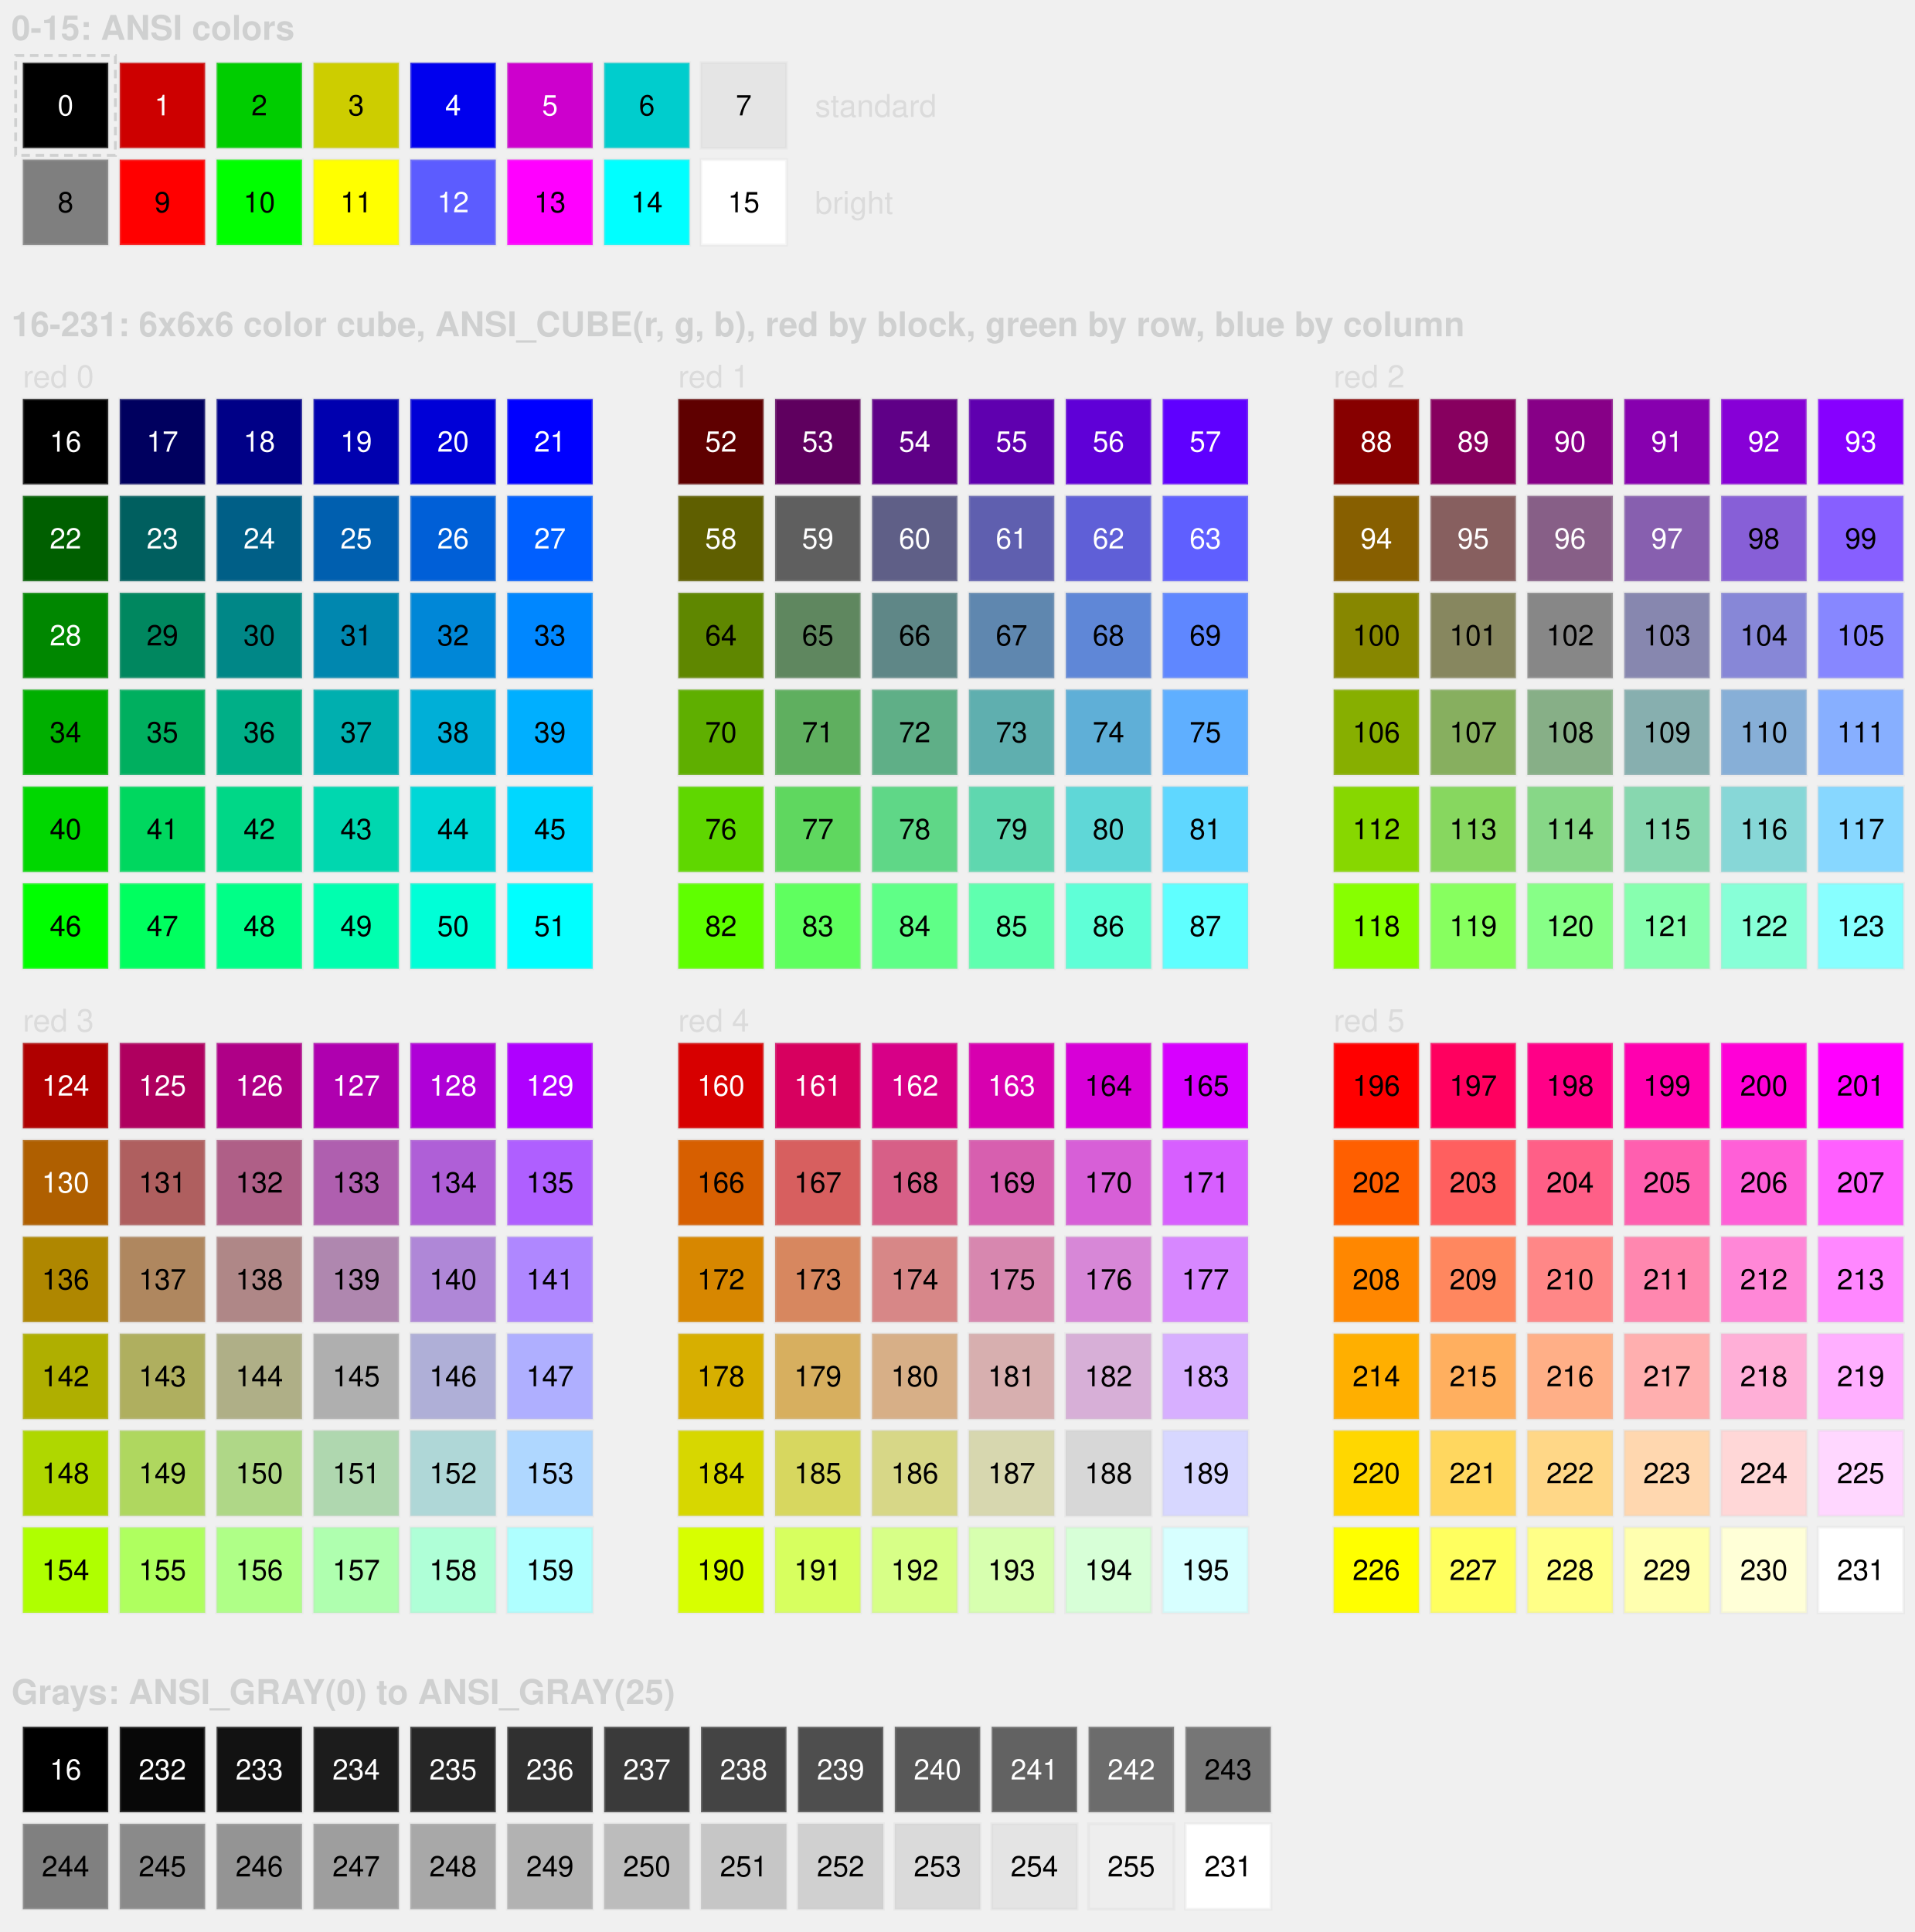
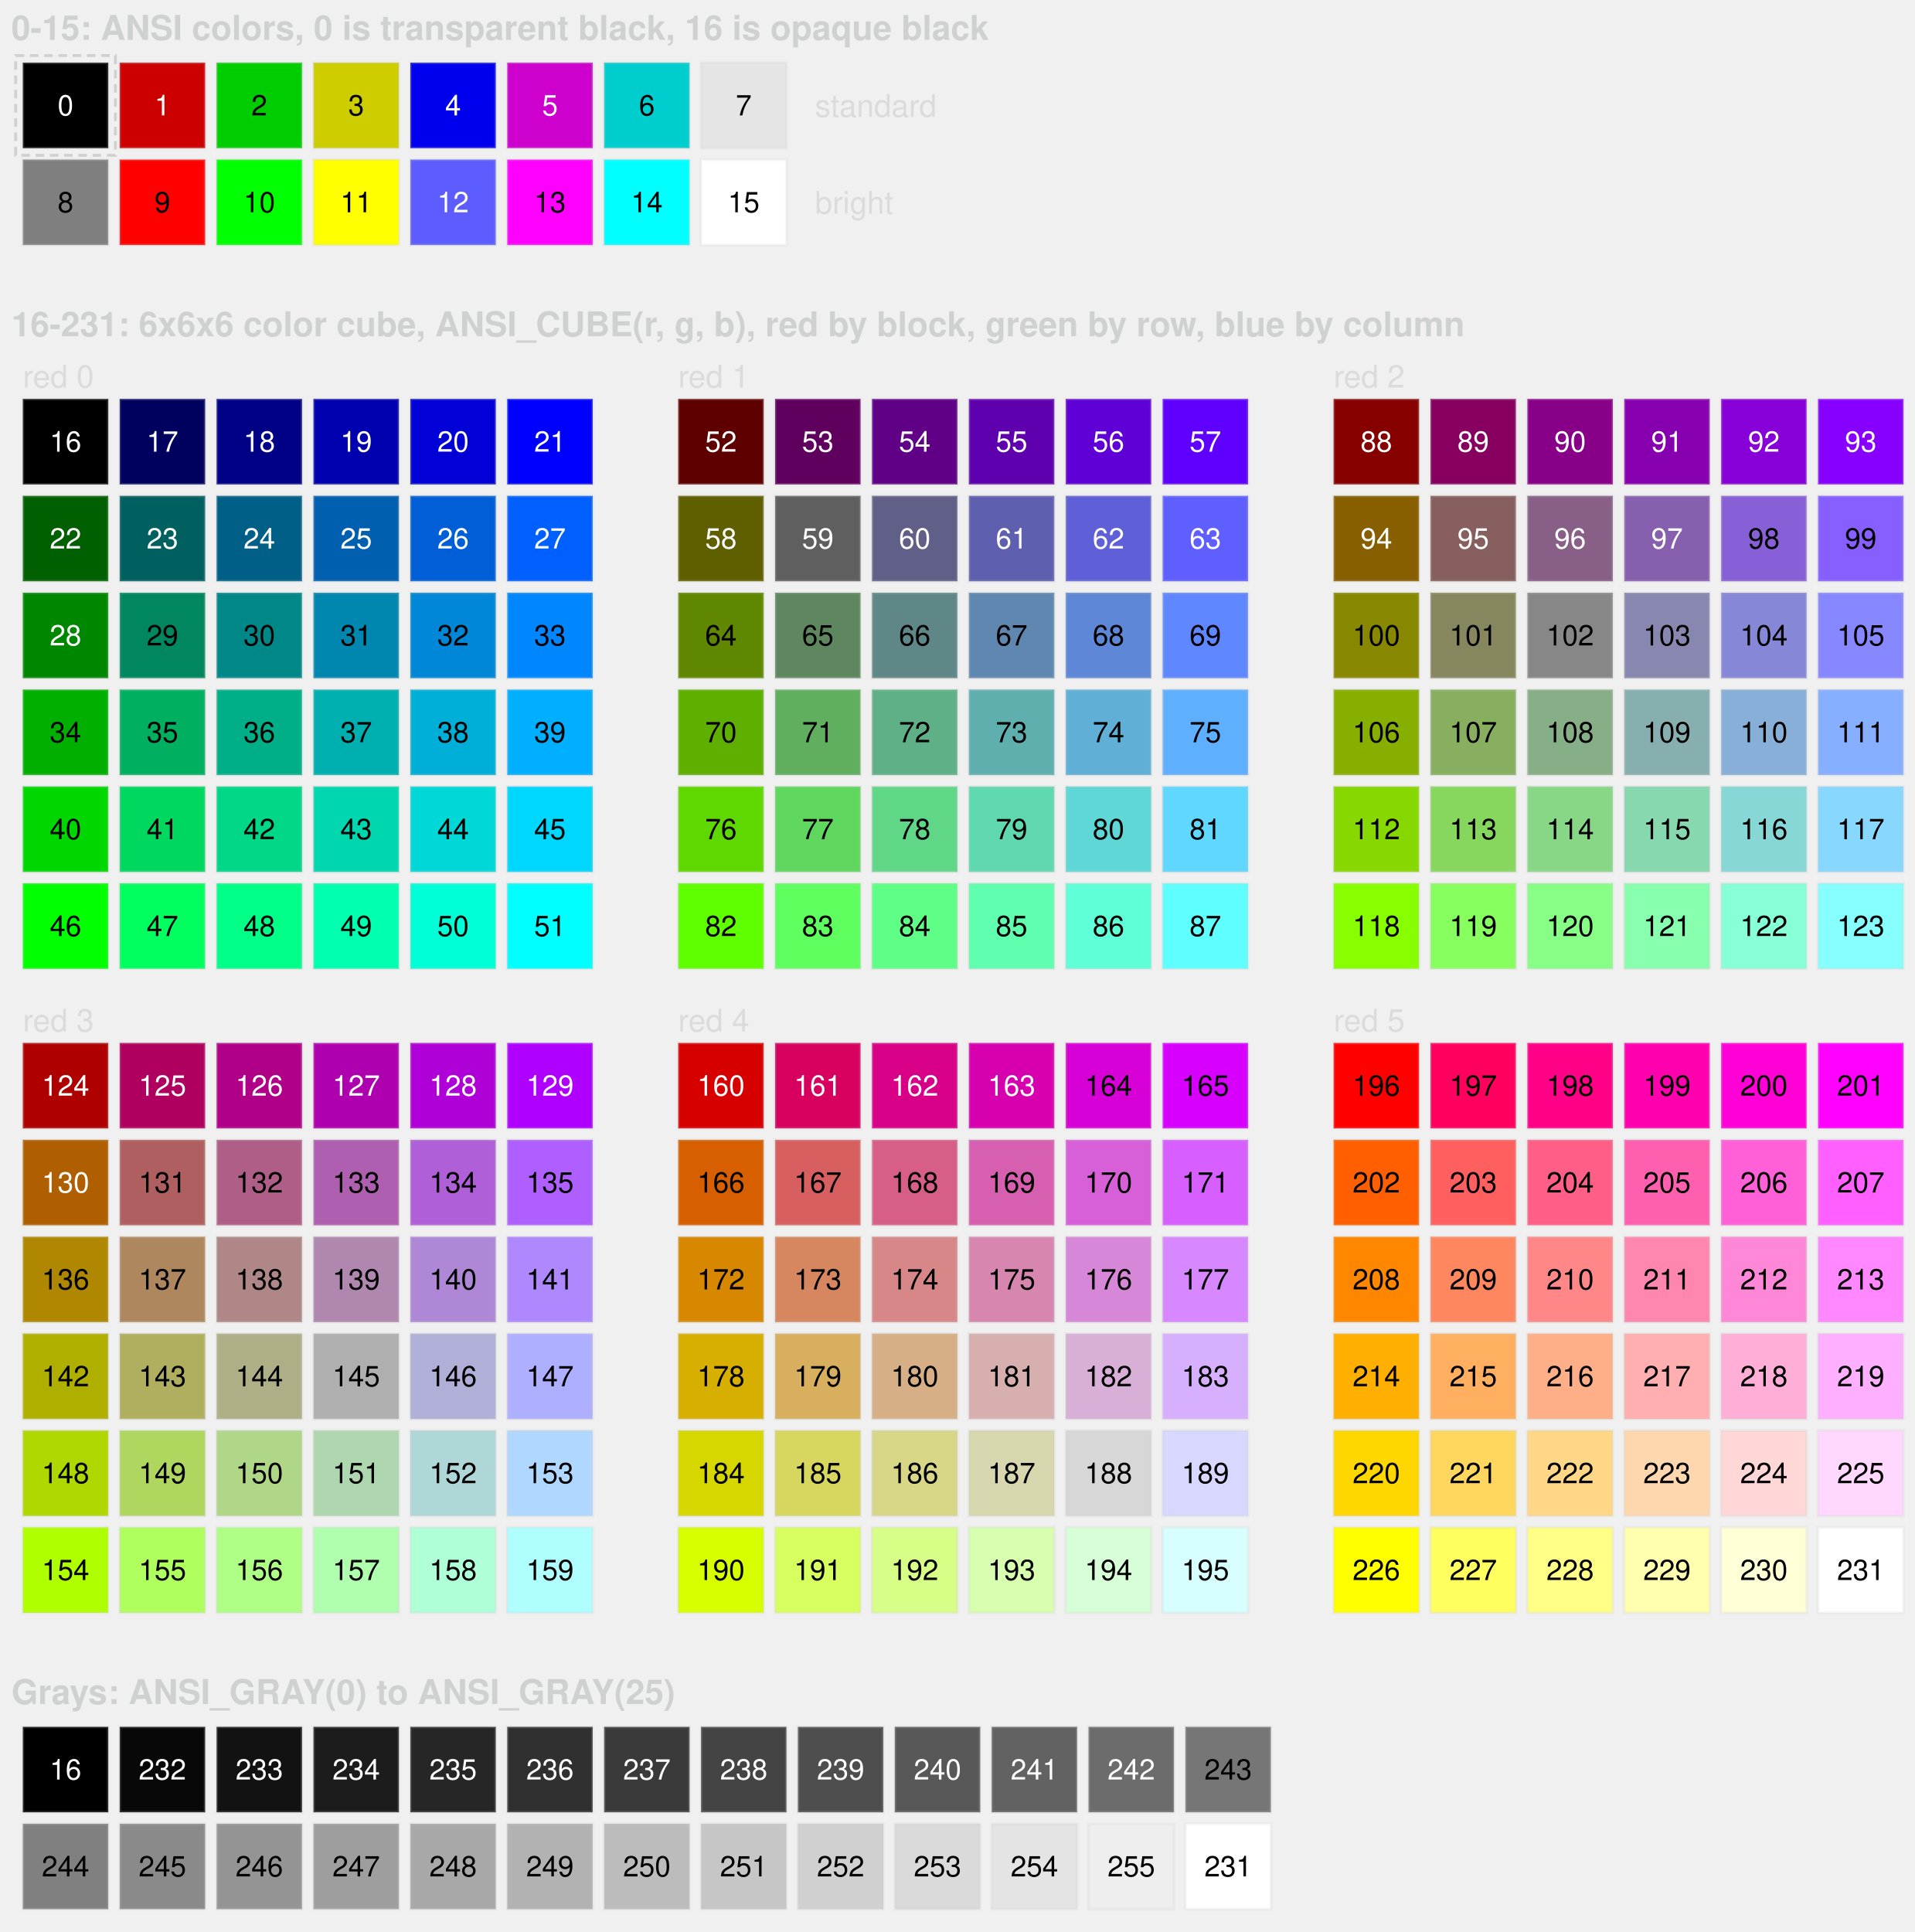
<svg xmlns="http://www.w3.org/2000/svg" width="672" height="678" viewBox="-4 0 672 678" role="img" aria-labelledby="title desc" font-size="10" fill="currentColor">
  <style>
  svg { color: #cfd0d0; }
  text { font-family: -apple-system, BlinkMacSystemFont, 'Segoe UI', Helvetica, Arial, sans-serif; }
</style>
-   <text x="0" y="14" font-size="12" font-weight="600">0-15: ANSI colors</text>
+   <text x="0" y="14" font-size="12" font-weight="600">0-15: ANSI colors, 0 is transparent black, 16 is opaque black</text>
  <rect x="4" y="22" width="30" height="30" fill="#000000" stroke="currentColor" stroke-opacity="0.2" />
  <rect x="1.5" y="19.5" width="35" height="35" fill="none" stroke="currentColor" stroke-dasharray="3 2" />
  <text x="19" y="40.5" text-anchor="middle" fill="#ffffff">0</text>
  <rect x="38" y="22" width="30" height="30" fill="#cd0000" stroke="currentColor" stroke-opacity="0.2" />
  <text x="53" y="40.5" text-anchor="middle" fill="#ffffff">1</text>
  <rect x="72" y="22" width="30" height="30" fill="#00cd00" stroke="currentColor" stroke-opacity="0.2" />
  <text x="87" y="40.5" text-anchor="middle" fill="#000000">2</text>
  <rect x="106" y="22" width="30" height="30" fill="#cdcd00" stroke="currentColor" stroke-opacity="0.2" />
  <text x="121" y="40.5" text-anchor="middle" fill="#000000">3</text>
  <rect x="140" y="22" width="30" height="30" fill="#0000ee" stroke="currentColor" stroke-opacity="0.2" />
  <text x="155" y="40.5" text-anchor="middle" fill="#ffffff">4</text>
  <rect x="174" y="22" width="30" height="30" fill="#cd00cd" stroke="currentColor" stroke-opacity="0.2" />
  <text x="189" y="40.5" text-anchor="middle" fill="#ffffff">5</text>
  <rect x="208" y="22" width="30" height="30" fill="#00cdcd" stroke="currentColor" stroke-opacity="0.2" />
  <text x="223" y="40.5" text-anchor="middle" fill="#000000">6</text>
  <rect x="242" y="22" width="30" height="30" fill="#e5e5e5" stroke="currentColor" stroke-opacity="0.2" />
  <text x="257" y="40.5" text-anchor="middle" fill="#000000">7</text>
  <rect x="4" y="56" width="30" height="30" fill="#7f7f7f" stroke="currentColor" stroke-opacity="0.2" />
  <text x="19" y="74.5" text-anchor="middle" fill="#000000">8</text>
  <rect x="38" y="56" width="30" height="30" fill="#ff0000" stroke="currentColor" stroke-opacity="0.2" />
  <text x="53" y="74.5" text-anchor="middle" fill="#000000">9</text>
  <rect x="72" y="56" width="30" height="30" fill="#00ff00" stroke="currentColor" stroke-opacity="0.2" />
  <text x="87" y="74.5" text-anchor="middle" fill="#000000">10</text>
  <rect x="106" y="56" width="30" height="30" fill="#ffff00" stroke="currentColor" stroke-opacity="0.2" />
  <text x="121" y="74.5" text-anchor="middle" fill="#000000">11</text>
  <rect x="140" y="56" width="30" height="30" fill="#5c5cff" stroke="currentColor" stroke-opacity="0.2" />
  <text x="155" y="74.5" text-anchor="middle" fill="#ffffff">12</text>
  <rect x="174" y="56" width="30" height="30" fill="#ff00ff" stroke="currentColor" stroke-opacity="0.2" />
  <text x="189" y="74.5" text-anchor="middle" fill="#000000">13</text>
  <rect x="208" y="56" width="30" height="30" fill="#00ffff" stroke="currentColor" stroke-opacity="0.2" />
  <text x="223" y="74.5" text-anchor="middle" fill="#000000">14</text>
  <rect x="242" y="56" width="30" height="30" fill="#ffffff" stroke="currentColor" stroke-opacity="0.2" />
  <text x="257" y="74.5" text-anchor="middle" fill="#000000">15</text>
  <text x="282" y="41.0" font-size="11" fill-opacity="0.65" text-anchor="start">standard</text>
  <text x="282" y="75.0" font-size="11" fill-opacity="0.65" text-anchor="start">bright</text>
  <text x="0" y="118" font-size="12" font-weight="600">16-231: 6x6x6 color cube, ANSI_CUBE(r, g, b), red by block, green by row, blue by column</text>
  <text x="4" y="136" font-size="11" fill-opacity="0.65" text-anchor="start">red 0</text>
  <rect x="4" y="140" width="30" height="30" fill="#000000" stroke="currentColor" stroke-opacity="0.2" />
  <text x="19" y="158.5" text-anchor="middle" fill="#ffffff">16</text>
  <rect x="38" y="140" width="30" height="30" fill="#00005f" stroke="currentColor" stroke-opacity="0.2" />
  <text x="53" y="158.5" text-anchor="middle" fill="#ffffff">17</text>
  <rect x="72" y="140" width="30" height="30" fill="#000087" stroke="currentColor" stroke-opacity="0.2" />
  <text x="87" y="158.5" text-anchor="middle" fill="#ffffff">18</text>
  <rect x="106" y="140" width="30" height="30" fill="#0000af" stroke="currentColor" stroke-opacity="0.2" />
  <text x="121" y="158.5" text-anchor="middle" fill="#ffffff">19</text>
  <rect x="140" y="140" width="30" height="30" fill="#0000d7" stroke="currentColor" stroke-opacity="0.2" />
  <text x="155" y="158.5" text-anchor="middle" fill="#ffffff">20</text>
  <rect x="174" y="140" width="30" height="30" fill="#0000ff" stroke="currentColor" stroke-opacity="0.2" />
  <text x="189" y="158.5" text-anchor="middle" fill="#ffffff">21</text>
  <rect x="4" y="174" width="30" height="30" fill="#005f00" stroke="currentColor" stroke-opacity="0.2" />
  <text x="19" y="192.5" text-anchor="middle" fill="#ffffff">22</text>
  <rect x="38" y="174" width="30" height="30" fill="#005f5f" stroke="currentColor" stroke-opacity="0.2" />
  <text x="53" y="192.5" text-anchor="middle" fill="#ffffff">23</text>
  <rect x="72" y="174" width="30" height="30" fill="#005f87" stroke="currentColor" stroke-opacity="0.2" />
  <text x="87" y="192.5" text-anchor="middle" fill="#ffffff">24</text>
  <rect x="106" y="174" width="30" height="30" fill="#005faf" stroke="currentColor" stroke-opacity="0.2" />
  <text x="121" y="192.5" text-anchor="middle" fill="#ffffff">25</text>
  <rect x="140" y="174" width="30" height="30" fill="#005fd7" stroke="currentColor" stroke-opacity="0.2" />
  <text x="155" y="192.5" text-anchor="middle" fill="#ffffff">26</text>
  <rect x="174" y="174" width="30" height="30" fill="#005fff" stroke="currentColor" stroke-opacity="0.2" />
  <text x="189" y="192.5" text-anchor="middle" fill="#ffffff">27</text>
  <rect x="4" y="208" width="30" height="30" fill="#008700" stroke="currentColor" stroke-opacity="0.2" />
  <text x="19" y="226.5" text-anchor="middle" fill="#ffffff">28</text>
  <rect x="38" y="208" width="30" height="30" fill="#00875f" stroke="currentColor" stroke-opacity="0.2" />
  <text x="53" y="226.5" text-anchor="middle" fill="#000000">29</text>
  <rect x="72" y="208" width="30" height="30" fill="#008787" stroke="currentColor" stroke-opacity="0.2" />
  <text x="87" y="226.5" text-anchor="middle" fill="#000000">30</text>
  <rect x="106" y="208" width="30" height="30" fill="#0087af" stroke="currentColor" stroke-opacity="0.2" />
  <text x="121" y="226.5" text-anchor="middle" fill="#000000">31</text>
  <rect x="140" y="208" width="30" height="30" fill="#0087d7" stroke="currentColor" stroke-opacity="0.2" />
  <text x="155" y="226.5" text-anchor="middle" fill="#000000">32</text>
  <rect x="174" y="208" width="30" height="30" fill="#0087ff" stroke="currentColor" stroke-opacity="0.2" />
  <text x="189" y="226.5" text-anchor="middle" fill="#000000">33</text>
  <rect x="4" y="242" width="30" height="30" fill="#00af00" stroke="currentColor" stroke-opacity="0.2" />
  <text x="19" y="260.5" text-anchor="middle" fill="#000000">34</text>
  <rect x="38" y="242" width="30" height="30" fill="#00af5f" stroke="currentColor" stroke-opacity="0.2" />
  <text x="53" y="260.5" text-anchor="middle" fill="#000000">35</text>
  <rect x="72" y="242" width="30" height="30" fill="#00af87" stroke="currentColor" stroke-opacity="0.2" />
  <text x="87" y="260.5" text-anchor="middle" fill="#000000">36</text>
  <rect x="106" y="242" width="30" height="30" fill="#00afaf" stroke="currentColor" stroke-opacity="0.2" />
  <text x="121" y="260.5" text-anchor="middle" fill="#000000">37</text>
  <rect x="140" y="242" width="30" height="30" fill="#00afd7" stroke="currentColor" stroke-opacity="0.2" />
  <text x="155" y="260.5" text-anchor="middle" fill="#000000">38</text>
  <rect x="174" y="242" width="30" height="30" fill="#00afff" stroke="currentColor" stroke-opacity="0.2" />
  <text x="189" y="260.5" text-anchor="middle" fill="#000000">39</text>
  <rect x="4" y="276" width="30" height="30" fill="#00d700" stroke="currentColor" stroke-opacity="0.2" />
  <text x="19" y="294.5" text-anchor="middle" fill="#000000">40</text>
  <rect x="38" y="276" width="30" height="30" fill="#00d75f" stroke="currentColor" stroke-opacity="0.2" />
  <text x="53" y="294.5" text-anchor="middle" fill="#000000">41</text>
  <rect x="72" y="276" width="30" height="30" fill="#00d787" stroke="currentColor" stroke-opacity="0.2" />
  <text x="87" y="294.5" text-anchor="middle" fill="#000000">42</text>
  <rect x="106" y="276" width="30" height="30" fill="#00d7af" stroke="currentColor" stroke-opacity="0.2" />
  <text x="121" y="294.5" text-anchor="middle" fill="#000000">43</text>
  <rect x="140" y="276" width="30" height="30" fill="#00d7d7" stroke="currentColor" stroke-opacity="0.2" />
  <text x="155" y="294.5" text-anchor="middle" fill="#000000">44</text>
  <rect x="174" y="276" width="30" height="30" fill="#00d7ff" stroke="currentColor" stroke-opacity="0.2" />
  <text x="189" y="294.5" text-anchor="middle" fill="#000000">45</text>
  <rect x="4" y="310" width="30" height="30" fill="#00ff00" stroke="currentColor" stroke-opacity="0.2" />
  <text x="19" y="328.5" text-anchor="middle" fill="#000000">46</text>
  <rect x="38" y="310" width="30" height="30" fill="#00ff5f" stroke="currentColor" stroke-opacity="0.2" />
  <text x="53" y="328.5" text-anchor="middle" fill="#000000">47</text>
  <rect x="72" y="310" width="30" height="30" fill="#00ff87" stroke="currentColor" stroke-opacity="0.2" />
  <text x="87" y="328.5" text-anchor="middle" fill="#000000">48</text>
  <rect x="106" y="310" width="30" height="30" fill="#00ffaf" stroke="currentColor" stroke-opacity="0.2" />
  <text x="121" y="328.5" text-anchor="middle" fill="#000000">49</text>
  <rect x="140" y="310" width="30" height="30" fill="#00ffd7" stroke="currentColor" stroke-opacity="0.2" />
  <text x="155" y="328.5" text-anchor="middle" fill="#000000">50</text>
  <rect x="174" y="310" width="30" height="30" fill="#00ffff" stroke="currentColor" stroke-opacity="0.2" />
  <text x="189" y="328.5" text-anchor="middle" fill="#000000">51</text>
  <text x="234" y="136" font-size="11" fill-opacity="0.65" text-anchor="start">red 1</text>
  <rect x="234" y="140" width="30" height="30" fill="#5f0000" stroke="currentColor" stroke-opacity="0.2" />
  <text x="249" y="158.5" text-anchor="middle" fill="#ffffff">52</text>
  <rect x="268" y="140" width="30" height="30" fill="#5f005f" stroke="currentColor" stroke-opacity="0.2" />
  <text x="283" y="158.5" text-anchor="middle" fill="#ffffff">53</text>
  <rect x="302" y="140" width="30" height="30" fill="#5f0087" stroke="currentColor" stroke-opacity="0.2" />
  <text x="317" y="158.5" text-anchor="middle" fill="#ffffff">54</text>
  <rect x="336" y="140" width="30" height="30" fill="#5f00af" stroke="currentColor" stroke-opacity="0.2" />
  <text x="351" y="158.5" text-anchor="middle" fill="#ffffff">55</text>
  <rect x="370" y="140" width="30" height="30" fill="#5f00d7" stroke="currentColor" stroke-opacity="0.2" />
  <text x="385" y="158.5" text-anchor="middle" fill="#ffffff">56</text>
  <rect x="404" y="140" width="30" height="30" fill="#5f00ff" stroke="currentColor" stroke-opacity="0.2" />
  <text x="419" y="158.5" text-anchor="middle" fill="#ffffff">57</text>
  <rect x="234" y="174" width="30" height="30" fill="#5f5f00" stroke="currentColor" stroke-opacity="0.2" />
  <text x="249" y="192.5" text-anchor="middle" fill="#ffffff">58</text>
  <rect x="268" y="174" width="30" height="30" fill="#5f5f5f" stroke="currentColor" stroke-opacity="0.2" />
  <text x="283" y="192.5" text-anchor="middle" fill="#ffffff">59</text>
  <rect x="302" y="174" width="30" height="30" fill="#5f5f87" stroke="currentColor" stroke-opacity="0.2" />
  <text x="317" y="192.5" text-anchor="middle" fill="#ffffff">60</text>
  <rect x="336" y="174" width="30" height="30" fill="#5f5faf" stroke="currentColor" stroke-opacity="0.2" />
  <text x="351" y="192.5" text-anchor="middle" fill="#ffffff">61</text>
  <rect x="370" y="174" width="30" height="30" fill="#5f5fd7" stroke="currentColor" stroke-opacity="0.2" />
  <text x="385" y="192.5" text-anchor="middle" fill="#ffffff">62</text>
  <rect x="404" y="174" width="30" height="30" fill="#5f5fff" stroke="currentColor" stroke-opacity="0.2" />
  <text x="419" y="192.5" text-anchor="middle" fill="#ffffff">63</text>
  <rect x="234" y="208" width="30" height="30" fill="#5f8700" stroke="currentColor" stroke-opacity="0.2" />
  <text x="249" y="226.5" text-anchor="middle" fill="#000000">64</text>
  <rect x="268" y="208" width="30" height="30" fill="#5f875f" stroke="currentColor" stroke-opacity="0.2" />
  <text x="283" y="226.5" text-anchor="middle" fill="#000000">65</text>
  <rect x="302" y="208" width="30" height="30" fill="#5f8787" stroke="currentColor" stroke-opacity="0.2" />
  <text x="317" y="226.5" text-anchor="middle" fill="#000000">66</text>
  <rect x="336" y="208" width="30" height="30" fill="#5f87af" stroke="currentColor" stroke-opacity="0.2" />
  <text x="351" y="226.5" text-anchor="middle" fill="#000000">67</text>
  <rect x="370" y="208" width="30" height="30" fill="#5f87d7" stroke="currentColor" stroke-opacity="0.2" />
  <text x="385" y="226.5" text-anchor="middle" fill="#000000">68</text>
  <rect x="404" y="208" width="30" height="30" fill="#5f87ff" stroke="currentColor" stroke-opacity="0.2" />
  <text x="419" y="226.5" text-anchor="middle" fill="#000000">69</text>
  <rect x="234" y="242" width="30" height="30" fill="#5faf00" stroke="currentColor" stroke-opacity="0.2" />
  <text x="249" y="260.5" text-anchor="middle" fill="#000000">70</text>
  <rect x="268" y="242" width="30" height="30" fill="#5faf5f" stroke="currentColor" stroke-opacity="0.2" />
  <text x="283" y="260.5" text-anchor="middle" fill="#000000">71</text>
  <rect x="302" y="242" width="30" height="30" fill="#5faf87" stroke="currentColor" stroke-opacity="0.2" />
  <text x="317" y="260.5" text-anchor="middle" fill="#000000">72</text>
  <rect x="336" y="242" width="30" height="30" fill="#5fafaf" stroke="currentColor" stroke-opacity="0.2" />
  <text x="351" y="260.5" text-anchor="middle" fill="#000000">73</text>
  <rect x="370" y="242" width="30" height="30" fill="#5fafd7" stroke="currentColor" stroke-opacity="0.2" />
  <text x="385" y="260.5" text-anchor="middle" fill="#000000">74</text>
  <rect x="404" y="242" width="30" height="30" fill="#5fafff" stroke="currentColor" stroke-opacity="0.2" />
  <text x="419" y="260.5" text-anchor="middle" fill="#000000">75</text>
  <rect x="234" y="276" width="30" height="30" fill="#5fd700" stroke="currentColor" stroke-opacity="0.2" />
  <text x="249" y="294.5" text-anchor="middle" fill="#000000">76</text>
  <rect x="268" y="276" width="30" height="30" fill="#5fd75f" stroke="currentColor" stroke-opacity="0.2" />
  <text x="283" y="294.5" text-anchor="middle" fill="#000000">77</text>
  <rect x="302" y="276" width="30" height="30" fill="#5fd787" stroke="currentColor" stroke-opacity="0.2" />
  <text x="317" y="294.5" text-anchor="middle" fill="#000000">78</text>
  <rect x="336" y="276" width="30" height="30" fill="#5fd7af" stroke="currentColor" stroke-opacity="0.2" />
  <text x="351" y="294.5" text-anchor="middle" fill="#000000">79</text>
  <rect x="370" y="276" width="30" height="30" fill="#5fd7d7" stroke="currentColor" stroke-opacity="0.2" />
  <text x="385" y="294.5" text-anchor="middle" fill="#000000">80</text>
  <rect x="404" y="276" width="30" height="30" fill="#5fd7ff" stroke="currentColor" stroke-opacity="0.2" />
  <text x="419" y="294.5" text-anchor="middle" fill="#000000">81</text>
  <rect x="234" y="310" width="30" height="30" fill="#5fff00" stroke="currentColor" stroke-opacity="0.2" />
  <text x="249" y="328.5" text-anchor="middle" fill="#000000">82</text>
  <rect x="268" y="310" width="30" height="30" fill="#5fff5f" stroke="currentColor" stroke-opacity="0.2" />
  <text x="283" y="328.5" text-anchor="middle" fill="#000000">83</text>
  <rect x="302" y="310" width="30" height="30" fill="#5fff87" stroke="currentColor" stroke-opacity="0.2" />
  <text x="317" y="328.5" text-anchor="middle" fill="#000000">84</text>
  <rect x="336" y="310" width="30" height="30" fill="#5fffaf" stroke="currentColor" stroke-opacity="0.2" />
  <text x="351" y="328.5" text-anchor="middle" fill="#000000">85</text>
  <rect x="370" y="310" width="30" height="30" fill="#5fffd7" stroke="currentColor" stroke-opacity="0.2" />
  <text x="385" y="328.5" text-anchor="middle" fill="#000000">86</text>
  <rect x="404" y="310" width="30" height="30" fill="#5fffff" stroke="currentColor" stroke-opacity="0.2" />
  <text x="419" y="328.5" text-anchor="middle" fill="#000000">87</text>
  <text x="464" y="136" font-size="11" fill-opacity="0.65" text-anchor="start">red 2</text>
  <rect x="464" y="140" width="30" height="30" fill="#870000" stroke="currentColor" stroke-opacity="0.2" />
  <text x="479" y="158.5" text-anchor="middle" fill="#ffffff">88</text>
  <rect x="498" y="140" width="30" height="30" fill="#87005f" stroke="currentColor" stroke-opacity="0.2" />
  <text x="513" y="158.5" text-anchor="middle" fill="#ffffff">89</text>
  <rect x="532" y="140" width="30" height="30" fill="#870087" stroke="currentColor" stroke-opacity="0.2" />
  <text x="547" y="158.5" text-anchor="middle" fill="#ffffff">90</text>
  <rect x="566" y="140" width="30" height="30" fill="#8700af" stroke="currentColor" stroke-opacity="0.2" />
  <text x="581" y="158.5" text-anchor="middle" fill="#ffffff">91</text>
  <rect x="600" y="140" width="30" height="30" fill="#8700d7" stroke="currentColor" stroke-opacity="0.2" />
  <text x="615" y="158.5" text-anchor="middle" fill="#ffffff">92</text>
  <rect x="634" y="140" width="30" height="30" fill="#8700ff" stroke="currentColor" stroke-opacity="0.2" />
  <text x="649" y="158.5" text-anchor="middle" fill="#ffffff">93</text>
  <rect x="464" y="174" width="30" height="30" fill="#875f00" stroke="currentColor" stroke-opacity="0.2" />
  <text x="479" y="192.5" text-anchor="middle" fill="#ffffff">94</text>
  <rect x="498" y="174" width="30" height="30" fill="#875f5f" stroke="currentColor" stroke-opacity="0.2" />
  <text x="513" y="192.5" text-anchor="middle" fill="#ffffff">95</text>
  <rect x="532" y="174" width="30" height="30" fill="#875f87" stroke="currentColor" stroke-opacity="0.2" />
  <text x="547" y="192.5" text-anchor="middle" fill="#ffffff">96</text>
  <rect x="566" y="174" width="30" height="30" fill="#875faf" stroke="currentColor" stroke-opacity="0.2" />
  <text x="581" y="192.5" text-anchor="middle" fill="#ffffff">97</text>
  <rect x="600" y="174" width="30" height="30" fill="#875fd7" stroke="currentColor" stroke-opacity="0.2" />
  <text x="615" y="192.5" text-anchor="middle" fill="#000000">98</text>
  <rect x="634" y="174" width="30" height="30" fill="#875fff" stroke="currentColor" stroke-opacity="0.2" />
  <text x="649" y="192.5" text-anchor="middle" fill="#000000">99</text>
  <rect x="464" y="208" width="30" height="30" fill="#878700" stroke="currentColor" stroke-opacity="0.2" />
  <text x="479" y="226.5" text-anchor="middle" fill="#000000">100</text>
  <rect x="498" y="208" width="30" height="30" fill="#87875f" stroke="currentColor" stroke-opacity="0.2" />
  <text x="513" y="226.5" text-anchor="middle" fill="#000000">101</text>
  <rect x="532" y="208" width="30" height="30" fill="#878787" stroke="currentColor" stroke-opacity="0.2" />
  <text x="547" y="226.5" text-anchor="middle" fill="#000000">102</text>
  <rect x="566" y="208" width="30" height="30" fill="#8787af" stroke="currentColor" stroke-opacity="0.2" />
  <text x="581" y="226.5" text-anchor="middle" fill="#000000">103</text>
  <rect x="600" y="208" width="30" height="30" fill="#8787d7" stroke="currentColor" stroke-opacity="0.2" />
  <text x="615" y="226.5" text-anchor="middle" fill="#000000">104</text>
  <rect x="634" y="208" width="30" height="30" fill="#8787ff" stroke="currentColor" stroke-opacity="0.2" />
  <text x="649" y="226.5" text-anchor="middle" fill="#000000">105</text>
  <rect x="464" y="242" width="30" height="30" fill="#87af00" stroke="currentColor" stroke-opacity="0.2" />
  <text x="479" y="260.5" text-anchor="middle" fill="#000000">106</text>
  <rect x="498" y="242" width="30" height="30" fill="#87af5f" stroke="currentColor" stroke-opacity="0.2" />
  <text x="513" y="260.5" text-anchor="middle" fill="#000000">107</text>
  <rect x="532" y="242" width="30" height="30" fill="#87af87" stroke="currentColor" stroke-opacity="0.2" />
  <text x="547" y="260.5" text-anchor="middle" fill="#000000">108</text>
  <rect x="566" y="242" width="30" height="30" fill="#87afaf" stroke="currentColor" stroke-opacity="0.2" />
  <text x="581" y="260.5" text-anchor="middle" fill="#000000">109</text>
  <rect x="600" y="242" width="30" height="30" fill="#87afd7" stroke="currentColor" stroke-opacity="0.2" />
  <text x="615" y="260.5" text-anchor="middle" fill="#000000">110</text>
  <rect x="634" y="242" width="30" height="30" fill="#87afff" stroke="currentColor" stroke-opacity="0.2" />
  <text x="649" y="260.5" text-anchor="middle" fill="#000000">111</text>
  <rect x="464" y="276" width="30" height="30" fill="#87d700" stroke="currentColor" stroke-opacity="0.2" />
  <text x="479" y="294.5" text-anchor="middle" fill="#000000">112</text>
  <rect x="498" y="276" width="30" height="30" fill="#87d75f" stroke="currentColor" stroke-opacity="0.2" />
  <text x="513" y="294.5" text-anchor="middle" fill="#000000">113</text>
  <rect x="532" y="276" width="30" height="30" fill="#87d787" stroke="currentColor" stroke-opacity="0.2" />
  <text x="547" y="294.5" text-anchor="middle" fill="#000000">114</text>
  <rect x="566" y="276" width="30" height="30" fill="#87d7af" stroke="currentColor" stroke-opacity="0.2" />
  <text x="581" y="294.5" text-anchor="middle" fill="#000000">115</text>
  <rect x="600" y="276" width="30" height="30" fill="#87d7d7" stroke="currentColor" stroke-opacity="0.2" />
  <text x="615" y="294.5" text-anchor="middle" fill="#000000">116</text>
  <rect x="634" y="276" width="30" height="30" fill="#87d7ff" stroke="currentColor" stroke-opacity="0.2" />
  <text x="649" y="294.5" text-anchor="middle" fill="#000000">117</text>
  <rect x="464" y="310" width="30" height="30" fill="#87ff00" stroke="currentColor" stroke-opacity="0.2" />
  <text x="479" y="328.5" text-anchor="middle" fill="#000000">118</text>
  <rect x="498" y="310" width="30" height="30" fill="#87ff5f" stroke="currentColor" stroke-opacity="0.2" />
  <text x="513" y="328.5" text-anchor="middle" fill="#000000">119</text>
  <rect x="532" y="310" width="30" height="30" fill="#87ff87" stroke="currentColor" stroke-opacity="0.2" />
  <text x="547" y="328.5" text-anchor="middle" fill="#000000">120</text>
  <rect x="566" y="310" width="30" height="30" fill="#87ffaf" stroke="currentColor" stroke-opacity="0.2" />
  <text x="581" y="328.5" text-anchor="middle" fill="#000000">121</text>
  <rect x="600" y="310" width="30" height="30" fill="#87ffd7" stroke="currentColor" stroke-opacity="0.2" />
  <text x="615" y="328.5" text-anchor="middle" fill="#000000">122</text>
  <rect x="634" y="310" width="30" height="30" fill="#87ffff" stroke="currentColor" stroke-opacity="0.2" />
  <text x="649" y="328.5" text-anchor="middle" fill="#000000">123</text>
  <text x="4" y="362" font-size="11" fill-opacity="0.65" text-anchor="start">red 3</text>
  <rect x="4" y="366" width="30" height="30" fill="#af0000" stroke="currentColor" stroke-opacity="0.2" />
  <text x="19" y="384.5" text-anchor="middle" fill="#ffffff">124</text>
  <rect x="38" y="366" width="30" height="30" fill="#af005f" stroke="currentColor" stroke-opacity="0.2" />
  <text x="53" y="384.5" text-anchor="middle" fill="#ffffff">125</text>
  <rect x="72" y="366" width="30" height="30" fill="#af0087" stroke="currentColor" stroke-opacity="0.2" />
  <text x="87" y="384.5" text-anchor="middle" fill="#ffffff">126</text>
  <rect x="106" y="366" width="30" height="30" fill="#af00af" stroke="currentColor" stroke-opacity="0.2" />
  <text x="121" y="384.5" text-anchor="middle" fill="#ffffff">127</text>
  <rect x="140" y="366" width="30" height="30" fill="#af00d7" stroke="currentColor" stroke-opacity="0.2" />
  <text x="155" y="384.5" text-anchor="middle" fill="#ffffff">128</text>
  <rect x="174" y="366" width="30" height="30" fill="#af00ff" stroke="currentColor" stroke-opacity="0.2" />
  <text x="189" y="384.5" text-anchor="middle" fill="#ffffff">129</text>
  <rect x="4" y="400" width="30" height="30" fill="#af5f00" stroke="currentColor" stroke-opacity="0.2" />
  <text x="19" y="418.5" text-anchor="middle" fill="#ffffff">130</text>
  <rect x="38" y="400" width="30" height="30" fill="#af5f5f" stroke="currentColor" stroke-opacity="0.2" />
  <text x="53" y="418.5" text-anchor="middle" fill="#000000">131</text>
  <rect x="72" y="400" width="30" height="30" fill="#af5f87" stroke="currentColor" stroke-opacity="0.2" />
  <text x="87" y="418.5" text-anchor="middle" fill="#000000">132</text>
  <rect x="106" y="400" width="30" height="30" fill="#af5faf" stroke="currentColor" stroke-opacity="0.2" />
  <text x="121" y="418.5" text-anchor="middle" fill="#000000">133</text>
  <rect x="140" y="400" width="30" height="30" fill="#af5fd7" stroke="currentColor" stroke-opacity="0.2" />
  <text x="155" y="418.5" text-anchor="middle" fill="#000000">134</text>
  <rect x="174" y="400" width="30" height="30" fill="#af5fff" stroke="currentColor" stroke-opacity="0.2" />
  <text x="189" y="418.5" text-anchor="middle" fill="#000000">135</text>
  <rect x="4" y="434" width="30" height="30" fill="#af8700" stroke="currentColor" stroke-opacity="0.2" />
  <text x="19" y="452.5" text-anchor="middle" fill="#000000">136</text>
  <rect x="38" y="434" width="30" height="30" fill="#af875f" stroke="currentColor" stroke-opacity="0.2" />
  <text x="53" y="452.5" text-anchor="middle" fill="#000000">137</text>
  <rect x="72" y="434" width="30" height="30" fill="#af8787" stroke="currentColor" stroke-opacity="0.2" />
  <text x="87" y="452.5" text-anchor="middle" fill="#000000">138</text>
  <rect x="106" y="434" width="30" height="30" fill="#af87af" stroke="currentColor" stroke-opacity="0.2" />
  <text x="121" y="452.5" text-anchor="middle" fill="#000000">139</text>
  <rect x="140" y="434" width="30" height="30" fill="#af87d7" stroke="currentColor" stroke-opacity="0.2" />
  <text x="155" y="452.5" text-anchor="middle" fill="#000000">140</text>
  <rect x="174" y="434" width="30" height="30" fill="#af87ff" stroke="currentColor" stroke-opacity="0.2" />
  <text x="189" y="452.5" text-anchor="middle" fill="#000000">141</text>
  <rect x="4" y="468" width="30" height="30" fill="#afaf00" stroke="currentColor" stroke-opacity="0.2" />
  <text x="19" y="486.5" text-anchor="middle" fill="#000000">142</text>
  <rect x="38" y="468" width="30" height="30" fill="#afaf5f" stroke="currentColor" stroke-opacity="0.2" />
  <text x="53" y="486.5" text-anchor="middle" fill="#000000">143</text>
  <rect x="72" y="468" width="30" height="30" fill="#afaf87" stroke="currentColor" stroke-opacity="0.2" />
  <text x="87" y="486.5" text-anchor="middle" fill="#000000">144</text>
  <rect x="106" y="468" width="30" height="30" fill="#afafaf" stroke="currentColor" stroke-opacity="0.2" />
  <text x="121" y="486.5" text-anchor="middle" fill="#000000">145</text>
  <rect x="140" y="468" width="30" height="30" fill="#afafd7" stroke="currentColor" stroke-opacity="0.2" />
  <text x="155" y="486.5" text-anchor="middle" fill="#000000">146</text>
  <rect x="174" y="468" width="30" height="30" fill="#afafff" stroke="currentColor" stroke-opacity="0.2" />
  <text x="189" y="486.5" text-anchor="middle" fill="#000000">147</text>
  <rect x="4" y="502" width="30" height="30" fill="#afd700" stroke="currentColor" stroke-opacity="0.2" />
  <text x="19" y="520.5" text-anchor="middle" fill="#000000">148</text>
  <rect x="38" y="502" width="30" height="30" fill="#afd75f" stroke="currentColor" stroke-opacity="0.2" />
  <text x="53" y="520.5" text-anchor="middle" fill="#000000">149</text>
  <rect x="72" y="502" width="30" height="30" fill="#afd787" stroke="currentColor" stroke-opacity="0.2" />
  <text x="87" y="520.5" text-anchor="middle" fill="#000000">150</text>
  <rect x="106" y="502" width="30" height="30" fill="#afd7af" stroke="currentColor" stroke-opacity="0.2" />
  <text x="121" y="520.5" text-anchor="middle" fill="#000000">151</text>
  <rect x="140" y="502" width="30" height="30" fill="#afd7d7" stroke="currentColor" stroke-opacity="0.2" />
  <text x="155" y="520.5" text-anchor="middle" fill="#000000">152</text>
  <rect x="174" y="502" width="30" height="30" fill="#afd7ff" stroke="currentColor" stroke-opacity="0.2" />
  <text x="189" y="520.5" text-anchor="middle" fill="#000000">153</text>
  <rect x="4" y="536" width="30" height="30" fill="#afff00" stroke="currentColor" stroke-opacity="0.2" />
  <text x="19" y="554.5" text-anchor="middle" fill="#000000">154</text>
  <rect x="38" y="536" width="30" height="30" fill="#afff5f" stroke="currentColor" stroke-opacity="0.2" />
  <text x="53" y="554.5" text-anchor="middle" fill="#000000">155</text>
  <rect x="72" y="536" width="30" height="30" fill="#afff87" stroke="currentColor" stroke-opacity="0.2" />
  <text x="87" y="554.5" text-anchor="middle" fill="#000000">156</text>
  <rect x="106" y="536" width="30" height="30" fill="#afffaf" stroke="currentColor" stroke-opacity="0.2" />
  <text x="121" y="554.5" text-anchor="middle" fill="#000000">157</text>
  <rect x="140" y="536" width="30" height="30" fill="#afffd7" stroke="currentColor" stroke-opacity="0.2" />
  <text x="155" y="554.5" text-anchor="middle" fill="#000000">158</text>
  <rect x="174" y="536" width="30" height="30" fill="#afffff" stroke="currentColor" stroke-opacity="0.2" />
  <text x="189" y="554.5" text-anchor="middle" fill="#000000">159</text>
  <text x="234" y="362" font-size="11" fill-opacity="0.65" text-anchor="start">red 4</text>
  <rect x="234" y="366" width="30" height="30" fill="#d70000" stroke="currentColor" stroke-opacity="0.2" />
  <text x="249" y="384.5" text-anchor="middle" fill="#ffffff">160</text>
  <rect x="268" y="366" width="30" height="30" fill="#d7005f" stroke="currentColor" stroke-opacity="0.2" />
  <text x="283" y="384.5" text-anchor="middle" fill="#ffffff">161</text>
  <rect x="302" y="366" width="30" height="30" fill="#d70087" stroke="currentColor" stroke-opacity="0.2" />
  <text x="317" y="384.5" text-anchor="middle" fill="#ffffff">162</text>
  <rect x="336" y="366" width="30" height="30" fill="#d700af" stroke="currentColor" stroke-opacity="0.2" />
  <text x="351" y="384.5" text-anchor="middle" fill="#ffffff">163</text>
  <rect x="370" y="366" width="30" height="30" fill="#d700d7" stroke="currentColor" stroke-opacity="0.2" />
  <text x="385" y="384.5" text-anchor="middle" fill="#000000">164</text>
  <rect x="404" y="366" width="30" height="30" fill="#d700ff" stroke="currentColor" stroke-opacity="0.2" />
  <text x="419" y="384.5" text-anchor="middle" fill="#000000">165</text>
  <rect x="234" y="400" width="30" height="30" fill="#d75f00" stroke="currentColor" stroke-opacity="0.2" />
  <text x="249" y="418.5" text-anchor="middle" fill="#000000">166</text>
  <rect x="268" y="400" width="30" height="30" fill="#d75f5f" stroke="currentColor" stroke-opacity="0.2" />
  <text x="283" y="418.5" text-anchor="middle" fill="#000000">167</text>
  <rect x="302" y="400" width="30" height="30" fill="#d75f87" stroke="currentColor" stroke-opacity="0.2" />
  <text x="317" y="418.5" text-anchor="middle" fill="#000000">168</text>
  <rect x="336" y="400" width="30" height="30" fill="#d75faf" stroke="currentColor" stroke-opacity="0.2" />
  <text x="351" y="418.5" text-anchor="middle" fill="#000000">169</text>
  <rect x="370" y="400" width="30" height="30" fill="#d75fd7" stroke="currentColor" stroke-opacity="0.2" />
  <text x="385" y="418.5" text-anchor="middle" fill="#000000">170</text>
  <rect x="404" y="400" width="30" height="30" fill="#d75fff" stroke="currentColor" stroke-opacity="0.2" />
  <text x="419" y="418.5" text-anchor="middle" fill="#000000">171</text>
  <rect x="234" y="434" width="30" height="30" fill="#d78700" stroke="currentColor" stroke-opacity="0.2" />
  <text x="249" y="452.5" text-anchor="middle" fill="#000000">172</text>
  <rect x="268" y="434" width="30" height="30" fill="#d7875f" stroke="currentColor" stroke-opacity="0.2" />
  <text x="283" y="452.5" text-anchor="middle" fill="#000000">173</text>
  <rect x="302" y="434" width="30" height="30" fill="#d78787" stroke="currentColor" stroke-opacity="0.2" />
  <text x="317" y="452.5" text-anchor="middle" fill="#000000">174</text>
  <rect x="336" y="434" width="30" height="30" fill="#d787af" stroke="currentColor" stroke-opacity="0.2" />
  <text x="351" y="452.5" text-anchor="middle" fill="#000000">175</text>
  <rect x="370" y="434" width="30" height="30" fill="#d787d7" stroke="currentColor" stroke-opacity="0.2" />
  <text x="385" y="452.5" text-anchor="middle" fill="#000000">176</text>
  <rect x="404" y="434" width="30" height="30" fill="#d787ff" stroke="currentColor" stroke-opacity="0.2" />
  <text x="419" y="452.5" text-anchor="middle" fill="#000000">177</text>
  <rect x="234" y="468" width="30" height="30" fill="#d7af00" stroke="currentColor" stroke-opacity="0.2" />
  <text x="249" y="486.5" text-anchor="middle" fill="#000000">178</text>
  <rect x="268" y="468" width="30" height="30" fill="#d7af5f" stroke="currentColor" stroke-opacity="0.2" />
  <text x="283" y="486.5" text-anchor="middle" fill="#000000">179</text>
  <rect x="302" y="468" width="30" height="30" fill="#d7af87" stroke="currentColor" stroke-opacity="0.2" />
  <text x="317" y="486.5" text-anchor="middle" fill="#000000">180</text>
  <rect x="336" y="468" width="30" height="30" fill="#d7afaf" stroke="currentColor" stroke-opacity="0.2" />
  <text x="351" y="486.5" text-anchor="middle" fill="#000000">181</text>
  <rect x="370" y="468" width="30" height="30" fill="#d7afd7" stroke="currentColor" stroke-opacity="0.2" />
  <text x="385" y="486.5" text-anchor="middle" fill="#000000">182</text>
  <rect x="404" y="468" width="30" height="30" fill="#d7afff" stroke="currentColor" stroke-opacity="0.2" />
  <text x="419" y="486.5" text-anchor="middle" fill="#000000">183</text>
  <rect x="234" y="502" width="30" height="30" fill="#d7d700" stroke="currentColor" stroke-opacity="0.2" />
  <text x="249" y="520.5" text-anchor="middle" fill="#000000">184</text>
  <rect x="268" y="502" width="30" height="30" fill="#d7d75f" stroke="currentColor" stroke-opacity="0.2" />
  <text x="283" y="520.5" text-anchor="middle" fill="#000000">185</text>
  <rect x="302" y="502" width="30" height="30" fill="#d7d787" stroke="currentColor" stroke-opacity="0.2" />
  <text x="317" y="520.5" text-anchor="middle" fill="#000000">186</text>
  <rect x="336" y="502" width="30" height="30" fill="#d7d7af" stroke="currentColor" stroke-opacity="0.2" />
  <text x="351" y="520.5" text-anchor="middle" fill="#000000">187</text>
  <rect x="370" y="502" width="30" height="30" fill="#d7d7d7" stroke="currentColor" stroke-opacity="0.2" />
  <text x="385" y="520.5" text-anchor="middle" fill="#000000">188</text>
  <rect x="404" y="502" width="30" height="30" fill="#d7d7ff" stroke="currentColor" stroke-opacity="0.2" />
  <text x="419" y="520.5" text-anchor="middle" fill="#000000">189</text>
  <rect x="234" y="536" width="30" height="30" fill="#d7ff00" stroke="currentColor" stroke-opacity="0.2" />
  <text x="249" y="554.5" text-anchor="middle" fill="#000000">190</text>
  <rect x="268" y="536" width="30" height="30" fill="#d7ff5f" stroke="currentColor" stroke-opacity="0.2" />
  <text x="283" y="554.5" text-anchor="middle" fill="#000000">191</text>
  <rect x="302" y="536" width="30" height="30" fill="#d7ff87" stroke="currentColor" stroke-opacity="0.2" />
  <text x="317" y="554.5" text-anchor="middle" fill="#000000">192</text>
  <rect x="336" y="536" width="30" height="30" fill="#d7ffaf" stroke="currentColor" stroke-opacity="0.2" />
  <text x="351" y="554.5" text-anchor="middle" fill="#000000">193</text>
  <rect x="370" y="536" width="30" height="30" fill="#d7ffd7" stroke="currentColor" stroke-opacity="0.2" />
  <text x="385" y="554.5" text-anchor="middle" fill="#000000">194</text>
  <rect x="404" y="536" width="30" height="30" fill="#d7ffff" stroke="currentColor" stroke-opacity="0.2" />
  <text x="419" y="554.5" text-anchor="middle" fill="#000000">195</text>
  <text x="464" y="362" font-size="11" fill-opacity="0.65" text-anchor="start">red 5</text>
  <rect x="464" y="366" width="30" height="30" fill="#ff0000" stroke="currentColor" stroke-opacity="0.2" />
  <text x="479" y="384.5" text-anchor="middle" fill="#000000">196</text>
  <rect x="498" y="366" width="30" height="30" fill="#ff005f" stroke="currentColor" stroke-opacity="0.2" />
  <text x="513" y="384.5" text-anchor="middle" fill="#000000">197</text>
  <rect x="532" y="366" width="30" height="30" fill="#ff0087" stroke="currentColor" stroke-opacity="0.2" />
  <text x="547" y="384.5" text-anchor="middle" fill="#000000">198</text>
  <rect x="566" y="366" width="30" height="30" fill="#ff00af" stroke="currentColor" stroke-opacity="0.2" />
  <text x="581" y="384.5" text-anchor="middle" fill="#000000">199</text>
  <rect x="600" y="366" width="30" height="30" fill="#ff00d7" stroke="currentColor" stroke-opacity="0.2" />
  <text x="615" y="384.5" text-anchor="middle" fill="#000000">200</text>
  <rect x="634" y="366" width="30" height="30" fill="#ff00ff" stroke="currentColor" stroke-opacity="0.2" />
  <text x="649" y="384.5" text-anchor="middle" fill="#000000">201</text>
  <rect x="464" y="400" width="30" height="30" fill="#ff5f00" stroke="currentColor" stroke-opacity="0.2" />
  <text x="479" y="418.5" text-anchor="middle" fill="#000000">202</text>
  <rect x="498" y="400" width="30" height="30" fill="#ff5f5f" stroke="currentColor" stroke-opacity="0.2" />
  <text x="513" y="418.5" text-anchor="middle" fill="#000000">203</text>
  <rect x="532" y="400" width="30" height="30" fill="#ff5f87" stroke="currentColor" stroke-opacity="0.2" />
  <text x="547" y="418.5" text-anchor="middle" fill="#000000">204</text>
  <rect x="566" y="400" width="30" height="30" fill="#ff5faf" stroke="currentColor" stroke-opacity="0.2" />
  <text x="581" y="418.5" text-anchor="middle" fill="#000000">205</text>
  <rect x="600" y="400" width="30" height="30" fill="#ff5fd7" stroke="currentColor" stroke-opacity="0.2" />
  <text x="615" y="418.5" text-anchor="middle" fill="#000000">206</text>
  <rect x="634" y="400" width="30" height="30" fill="#ff5fff" stroke="currentColor" stroke-opacity="0.2" />
  <text x="649" y="418.5" text-anchor="middle" fill="#000000">207</text>
  <rect x="464" y="434" width="30" height="30" fill="#ff8700" stroke="currentColor" stroke-opacity="0.2" />
  <text x="479" y="452.5" text-anchor="middle" fill="#000000">208</text>
  <rect x="498" y="434" width="30" height="30" fill="#ff875f" stroke="currentColor" stroke-opacity="0.2" />
  <text x="513" y="452.5" text-anchor="middle" fill="#000000">209</text>
  <rect x="532" y="434" width="30" height="30" fill="#ff8787" stroke="currentColor" stroke-opacity="0.2" />
  <text x="547" y="452.5" text-anchor="middle" fill="#000000">210</text>
  <rect x="566" y="434" width="30" height="30" fill="#ff87af" stroke="currentColor" stroke-opacity="0.2" />
  <text x="581" y="452.5" text-anchor="middle" fill="#000000">211</text>
  <rect x="600" y="434" width="30" height="30" fill="#ff87d7" stroke="currentColor" stroke-opacity="0.2" />
  <text x="615" y="452.5" text-anchor="middle" fill="#000000">212</text>
  <rect x="634" y="434" width="30" height="30" fill="#ff87ff" stroke="currentColor" stroke-opacity="0.2" />
  <text x="649" y="452.5" text-anchor="middle" fill="#000000">213</text>
  <rect x="464" y="468" width="30" height="30" fill="#ffaf00" stroke="currentColor" stroke-opacity="0.2" />
  <text x="479" y="486.5" text-anchor="middle" fill="#000000">214</text>
  <rect x="498" y="468" width="30" height="30" fill="#ffaf5f" stroke="currentColor" stroke-opacity="0.2" />
  <text x="513" y="486.5" text-anchor="middle" fill="#000000">215</text>
  <rect x="532" y="468" width="30" height="30" fill="#ffaf87" stroke="currentColor" stroke-opacity="0.2" />
  <text x="547" y="486.5" text-anchor="middle" fill="#000000">216</text>
  <rect x="566" y="468" width="30" height="30" fill="#ffafaf" stroke="currentColor" stroke-opacity="0.2" />
  <text x="581" y="486.5" text-anchor="middle" fill="#000000">217</text>
  <rect x="600" y="468" width="30" height="30" fill="#ffafd7" stroke="currentColor" stroke-opacity="0.2" />
  <text x="615" y="486.5" text-anchor="middle" fill="#000000">218</text>
  <rect x="634" y="468" width="30" height="30" fill="#ffafff" stroke="currentColor" stroke-opacity="0.2" />
  <text x="649" y="486.5" text-anchor="middle" fill="#000000">219</text>
  <rect x="464" y="502" width="30" height="30" fill="#ffd700" stroke="currentColor" stroke-opacity="0.2" />
  <text x="479" y="520.5" text-anchor="middle" fill="#000000">220</text>
  <rect x="498" y="502" width="30" height="30" fill="#ffd75f" stroke="currentColor" stroke-opacity="0.2" />
  <text x="513" y="520.5" text-anchor="middle" fill="#000000">221</text>
  <rect x="532" y="502" width="30" height="30" fill="#ffd787" stroke="currentColor" stroke-opacity="0.2" />
  <text x="547" y="520.5" text-anchor="middle" fill="#000000">222</text>
  <rect x="566" y="502" width="30" height="30" fill="#ffd7af" stroke="currentColor" stroke-opacity="0.2" />
  <text x="581" y="520.5" text-anchor="middle" fill="#000000">223</text>
  <rect x="600" y="502" width="30" height="30" fill="#ffd7d7" stroke="currentColor" stroke-opacity="0.2" />
  <text x="615" y="520.5" text-anchor="middle" fill="#000000">224</text>
  <rect x="634" y="502" width="30" height="30" fill="#ffd7ff" stroke="currentColor" stroke-opacity="0.2" />
  <text x="649" y="520.5" text-anchor="middle" fill="#000000">225</text>
  <rect x="464" y="536" width="30" height="30" fill="#ffff00" stroke="currentColor" stroke-opacity="0.2" />
  <text x="479" y="554.5" text-anchor="middle" fill="#000000">226</text>
  <rect x="498" y="536" width="30" height="30" fill="#ffff5f" stroke="currentColor" stroke-opacity="0.2" />
  <text x="513" y="554.5" text-anchor="middle" fill="#000000">227</text>
  <rect x="532" y="536" width="30" height="30" fill="#ffff87" stroke="currentColor" stroke-opacity="0.2" />
  <text x="547" y="554.5" text-anchor="middle" fill="#000000">228</text>
  <rect x="566" y="536" width="30" height="30" fill="#ffffaf" stroke="currentColor" stroke-opacity="0.2" />
  <text x="581" y="554.5" text-anchor="middle" fill="#000000">229</text>
  <rect x="600" y="536" width="30" height="30" fill="#ffffd7" stroke="currentColor" stroke-opacity="0.2" />
  <text x="615" y="554.5" text-anchor="middle" fill="#000000">230</text>
  <rect x="634" y="536" width="30" height="30" fill="#ffffff" stroke="currentColor" stroke-opacity="0.2" />
  <text x="649" y="554.5" text-anchor="middle" fill="#000000">231</text>
  <text x="0" y="598" font-size="12" font-weight="600">Grays: ANSI_GRAY(0) to ANSI_GRAY(25)</text>
  <rect x="4" y="606" width="30" height="30" fill="#000000" stroke="currentColor" stroke-opacity="0.2" />
  <text x="19" y="624.5" text-anchor="middle" fill="#ffffff">16</text>
  <rect x="38" y="606" width="30" height="30" fill="#080808" stroke="currentColor" stroke-opacity="0.2" />
  <text x="53" y="624.5" text-anchor="middle" fill="#ffffff">232</text>
  <rect x="72" y="606" width="30" height="30" fill="#121212" stroke="currentColor" stroke-opacity="0.2" />
  <text x="87" y="624.5" text-anchor="middle" fill="#ffffff">233</text>
  <rect x="106" y="606" width="30" height="30" fill="#1c1c1c" stroke="currentColor" stroke-opacity="0.2" />
  <text x="121" y="624.5" text-anchor="middle" fill="#ffffff">234</text>
  <rect x="140" y="606" width="30" height="30" fill="#262626" stroke="currentColor" stroke-opacity="0.2" />
  <text x="155" y="624.5" text-anchor="middle" fill="#ffffff">235</text>
  <rect x="174" y="606" width="30" height="30" fill="#303030" stroke="currentColor" stroke-opacity="0.2" />
  <text x="189" y="624.5" text-anchor="middle" fill="#ffffff">236</text>
  <rect x="208" y="606" width="30" height="30" fill="#3a3a3a" stroke="currentColor" stroke-opacity="0.2" />
  <text x="223" y="624.5" text-anchor="middle" fill="#ffffff">237</text>
  <rect x="242" y="606" width="30" height="30" fill="#444444" stroke="currentColor" stroke-opacity="0.2" />
  <text x="257" y="624.5" text-anchor="middle" fill="#ffffff">238</text>
  <rect x="276" y="606" width="30" height="30" fill="#4e4e4e" stroke="currentColor" stroke-opacity="0.2" />
  <text x="291" y="624.5" text-anchor="middle" fill="#ffffff">239</text>
  <rect x="310" y="606" width="30" height="30" fill="#585858" stroke="currentColor" stroke-opacity="0.2" />
  <text x="325" y="624.5" text-anchor="middle" fill="#ffffff">240</text>
  <rect x="344" y="606" width="30" height="30" fill="#626262" stroke="currentColor" stroke-opacity="0.2" />
  <text x="359" y="624.5" text-anchor="middle" fill="#ffffff">241</text>
  <rect x="378" y="606" width="30" height="30" fill="#6c6c6c" stroke="currentColor" stroke-opacity="0.2" />
  <text x="393" y="624.5" text-anchor="middle" fill="#ffffff">242</text>
  <rect x="412" y="606" width="30" height="30" fill="#767676" stroke="currentColor" stroke-opacity="0.2" />
  <text x="427" y="624.5" text-anchor="middle" fill="#000000">243</text>
  <rect x="4" y="640" width="30" height="30" fill="#808080" stroke="currentColor" stroke-opacity="0.2" />
  <text x="19" y="658.5" text-anchor="middle" fill="#000000">244</text>
  <rect x="38" y="640" width="30" height="30" fill="#8a8a8a" stroke="currentColor" stroke-opacity="0.2" />
  <text x="53" y="658.5" text-anchor="middle" fill="#000000">245</text>
  <rect x="72" y="640" width="30" height="30" fill="#949494" stroke="currentColor" stroke-opacity="0.2" />
  <text x="87" y="658.5" text-anchor="middle" fill="#000000">246</text>
  <rect x="106" y="640" width="30" height="30" fill="#9e9e9e" stroke="currentColor" stroke-opacity="0.2" />
  <text x="121" y="658.5" text-anchor="middle" fill="#000000">247</text>
  <rect x="140" y="640" width="30" height="30" fill="#a8a8a8" stroke="currentColor" stroke-opacity="0.2" />
  <text x="155" y="658.5" text-anchor="middle" fill="#000000">248</text>
  <rect x="174" y="640" width="30" height="30" fill="#b2b2b2" stroke="currentColor" stroke-opacity="0.2" />
  <text x="189" y="658.5" text-anchor="middle" fill="#000000">249</text>
  <rect x="208" y="640" width="30" height="30" fill="#bcbcbc" stroke="currentColor" stroke-opacity="0.2" />
  <text x="223" y="658.5" text-anchor="middle" fill="#000000">250</text>
  <rect x="242" y="640" width="30" height="30" fill="#c6c6c6" stroke="currentColor" stroke-opacity="0.2" />
  <text x="257" y="658.5" text-anchor="middle" fill="#000000">251</text>
  <rect x="276" y="640" width="30" height="30" fill="#d0d0d0" stroke="currentColor" stroke-opacity="0.2" />
  <text x="291" y="658.5" text-anchor="middle" fill="#000000">252</text>
  <rect x="310" y="640" width="30" height="30" fill="#dadada" stroke="currentColor" stroke-opacity="0.2" />
  <text x="325" y="658.5" text-anchor="middle" fill="#000000">253</text>
  <rect x="344" y="640" width="30" height="30" fill="#e4e4e4" stroke="currentColor" stroke-opacity="0.2" />
  <text x="359" y="658.5" text-anchor="middle" fill="#000000">254</text>
  <rect x="378" y="640" width="30" height="30" fill="#eeeeee" stroke="currentColor" stroke-opacity="0.2" />
  <text x="393" y="658.5" text-anchor="middle" fill="#000000">255</text>
  <rect x="412" y="640" width="30" height="30" fill="#ffffff" stroke="currentColor" stroke-opacity="0.2" />
  <text x="427" y="658.5" text-anchor="middle" fill="#000000">231</text>
</svg>
